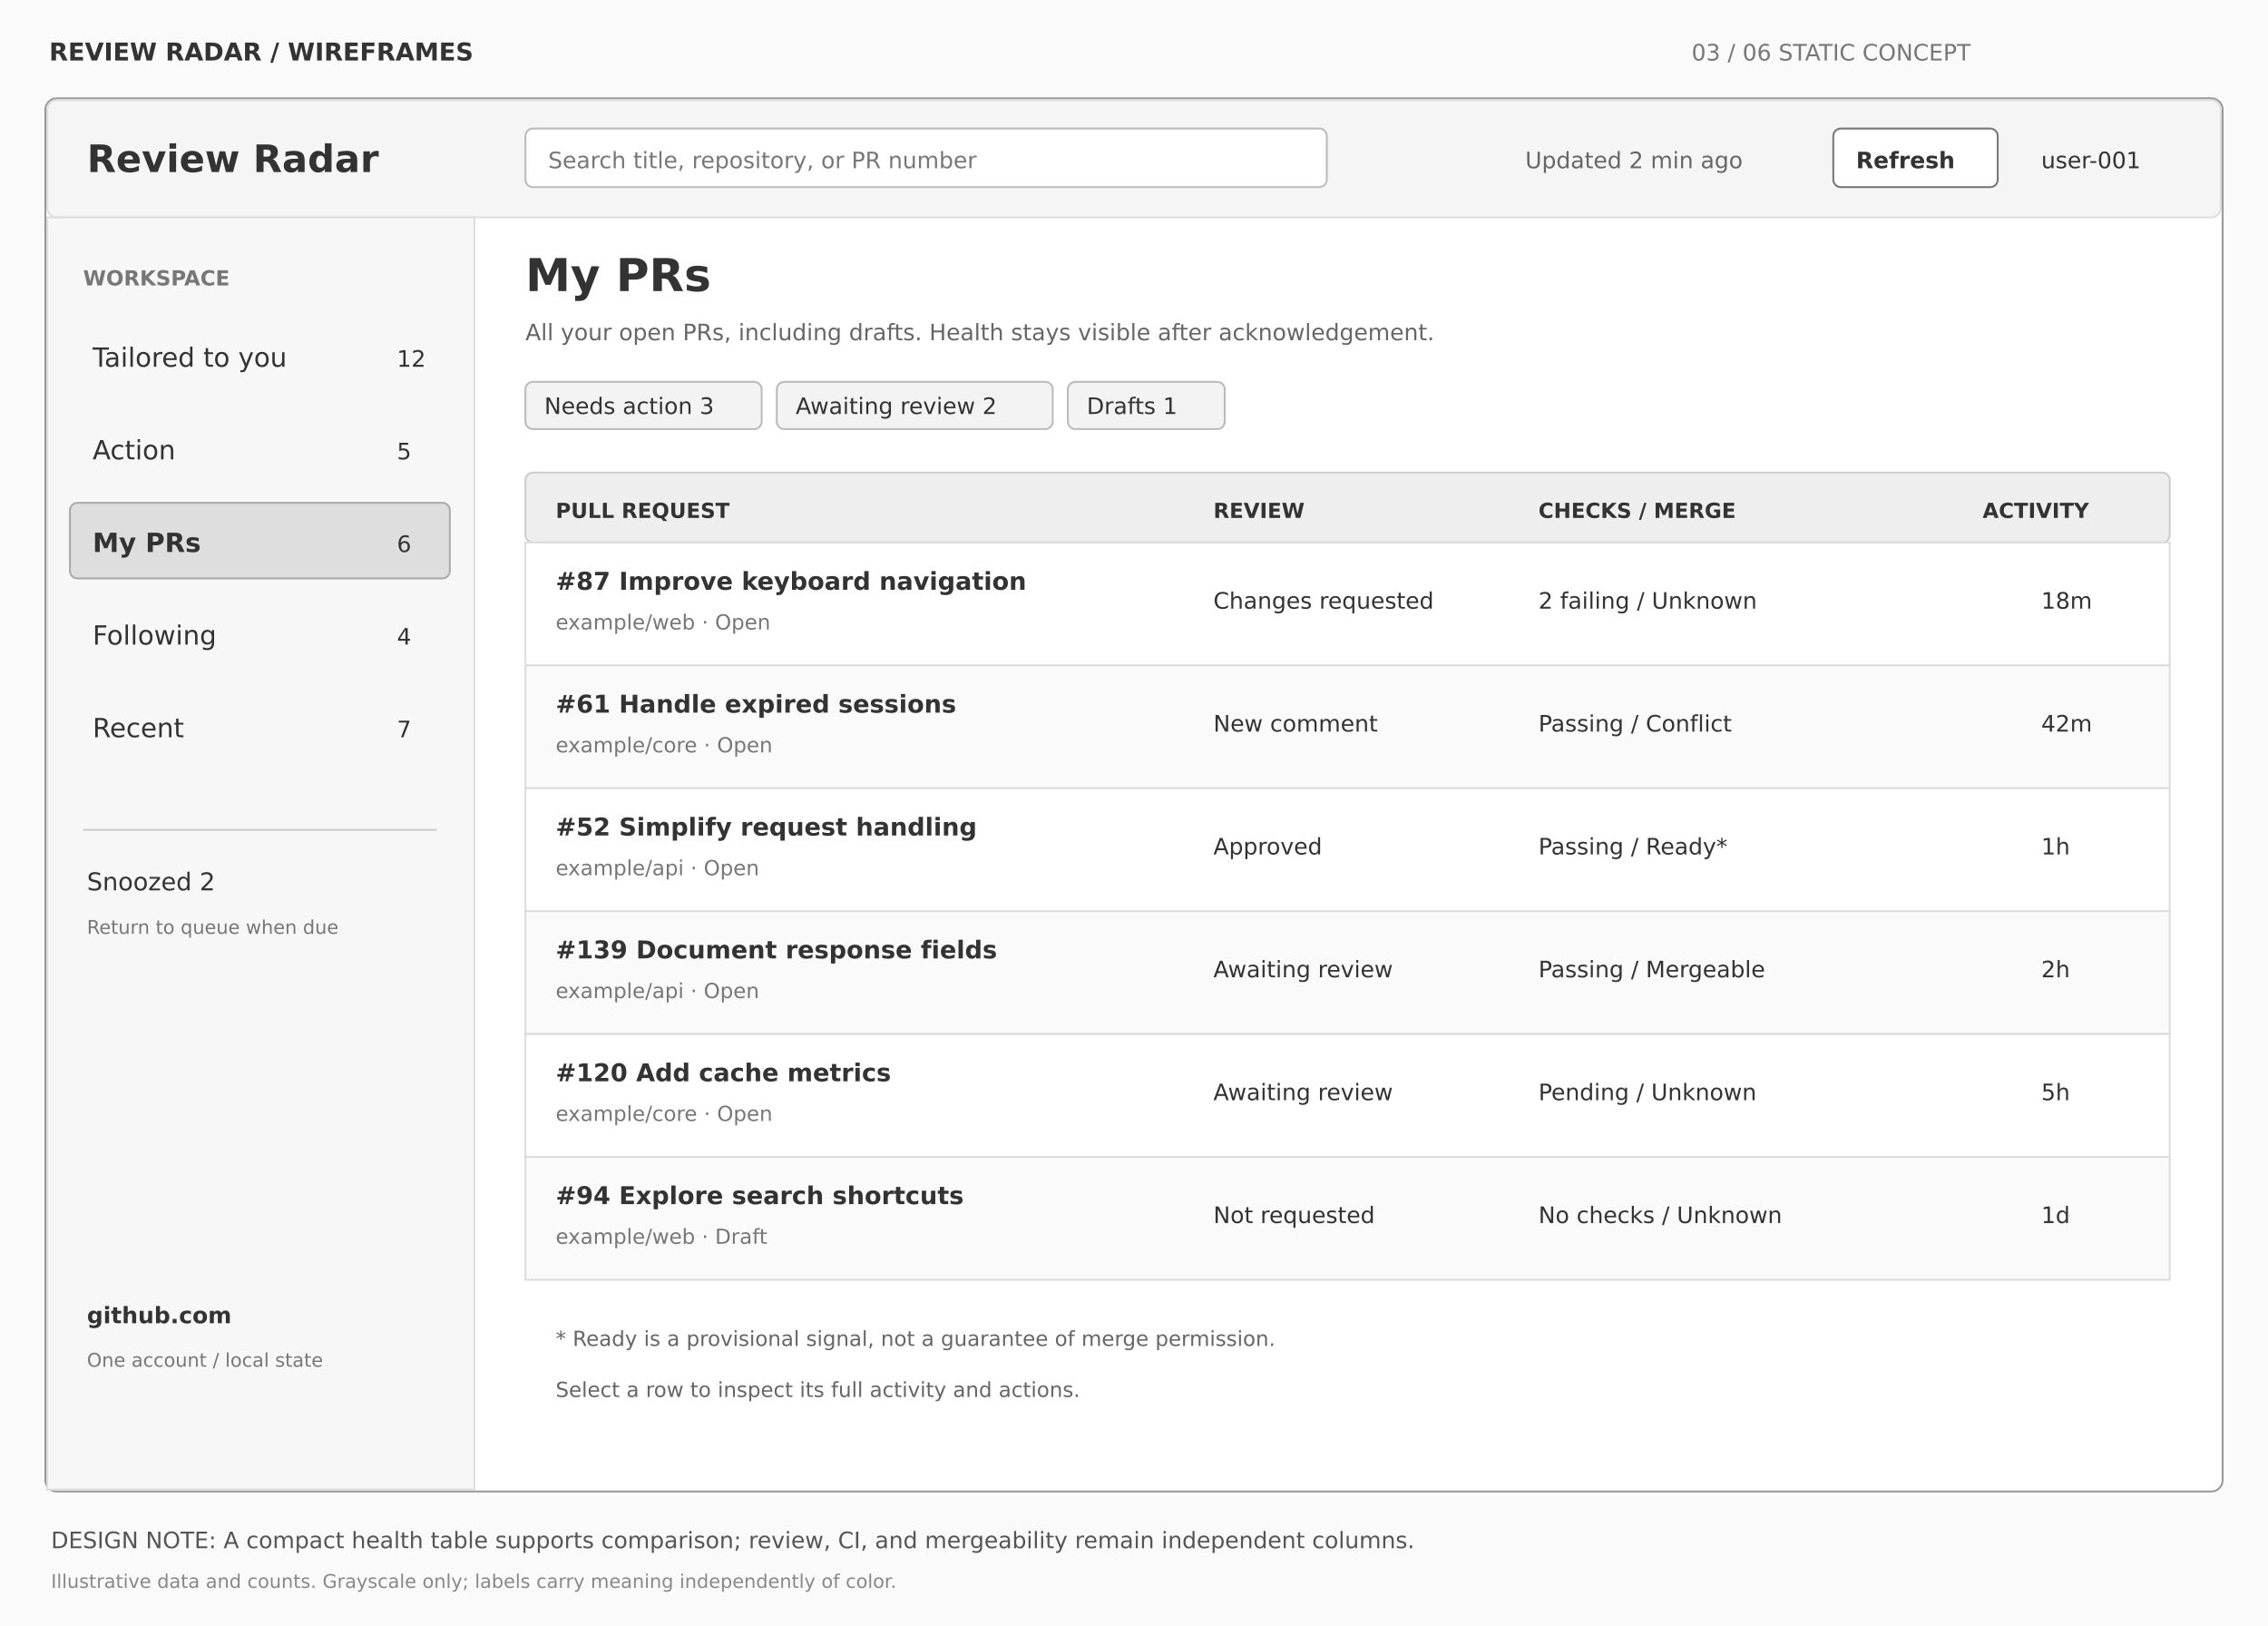
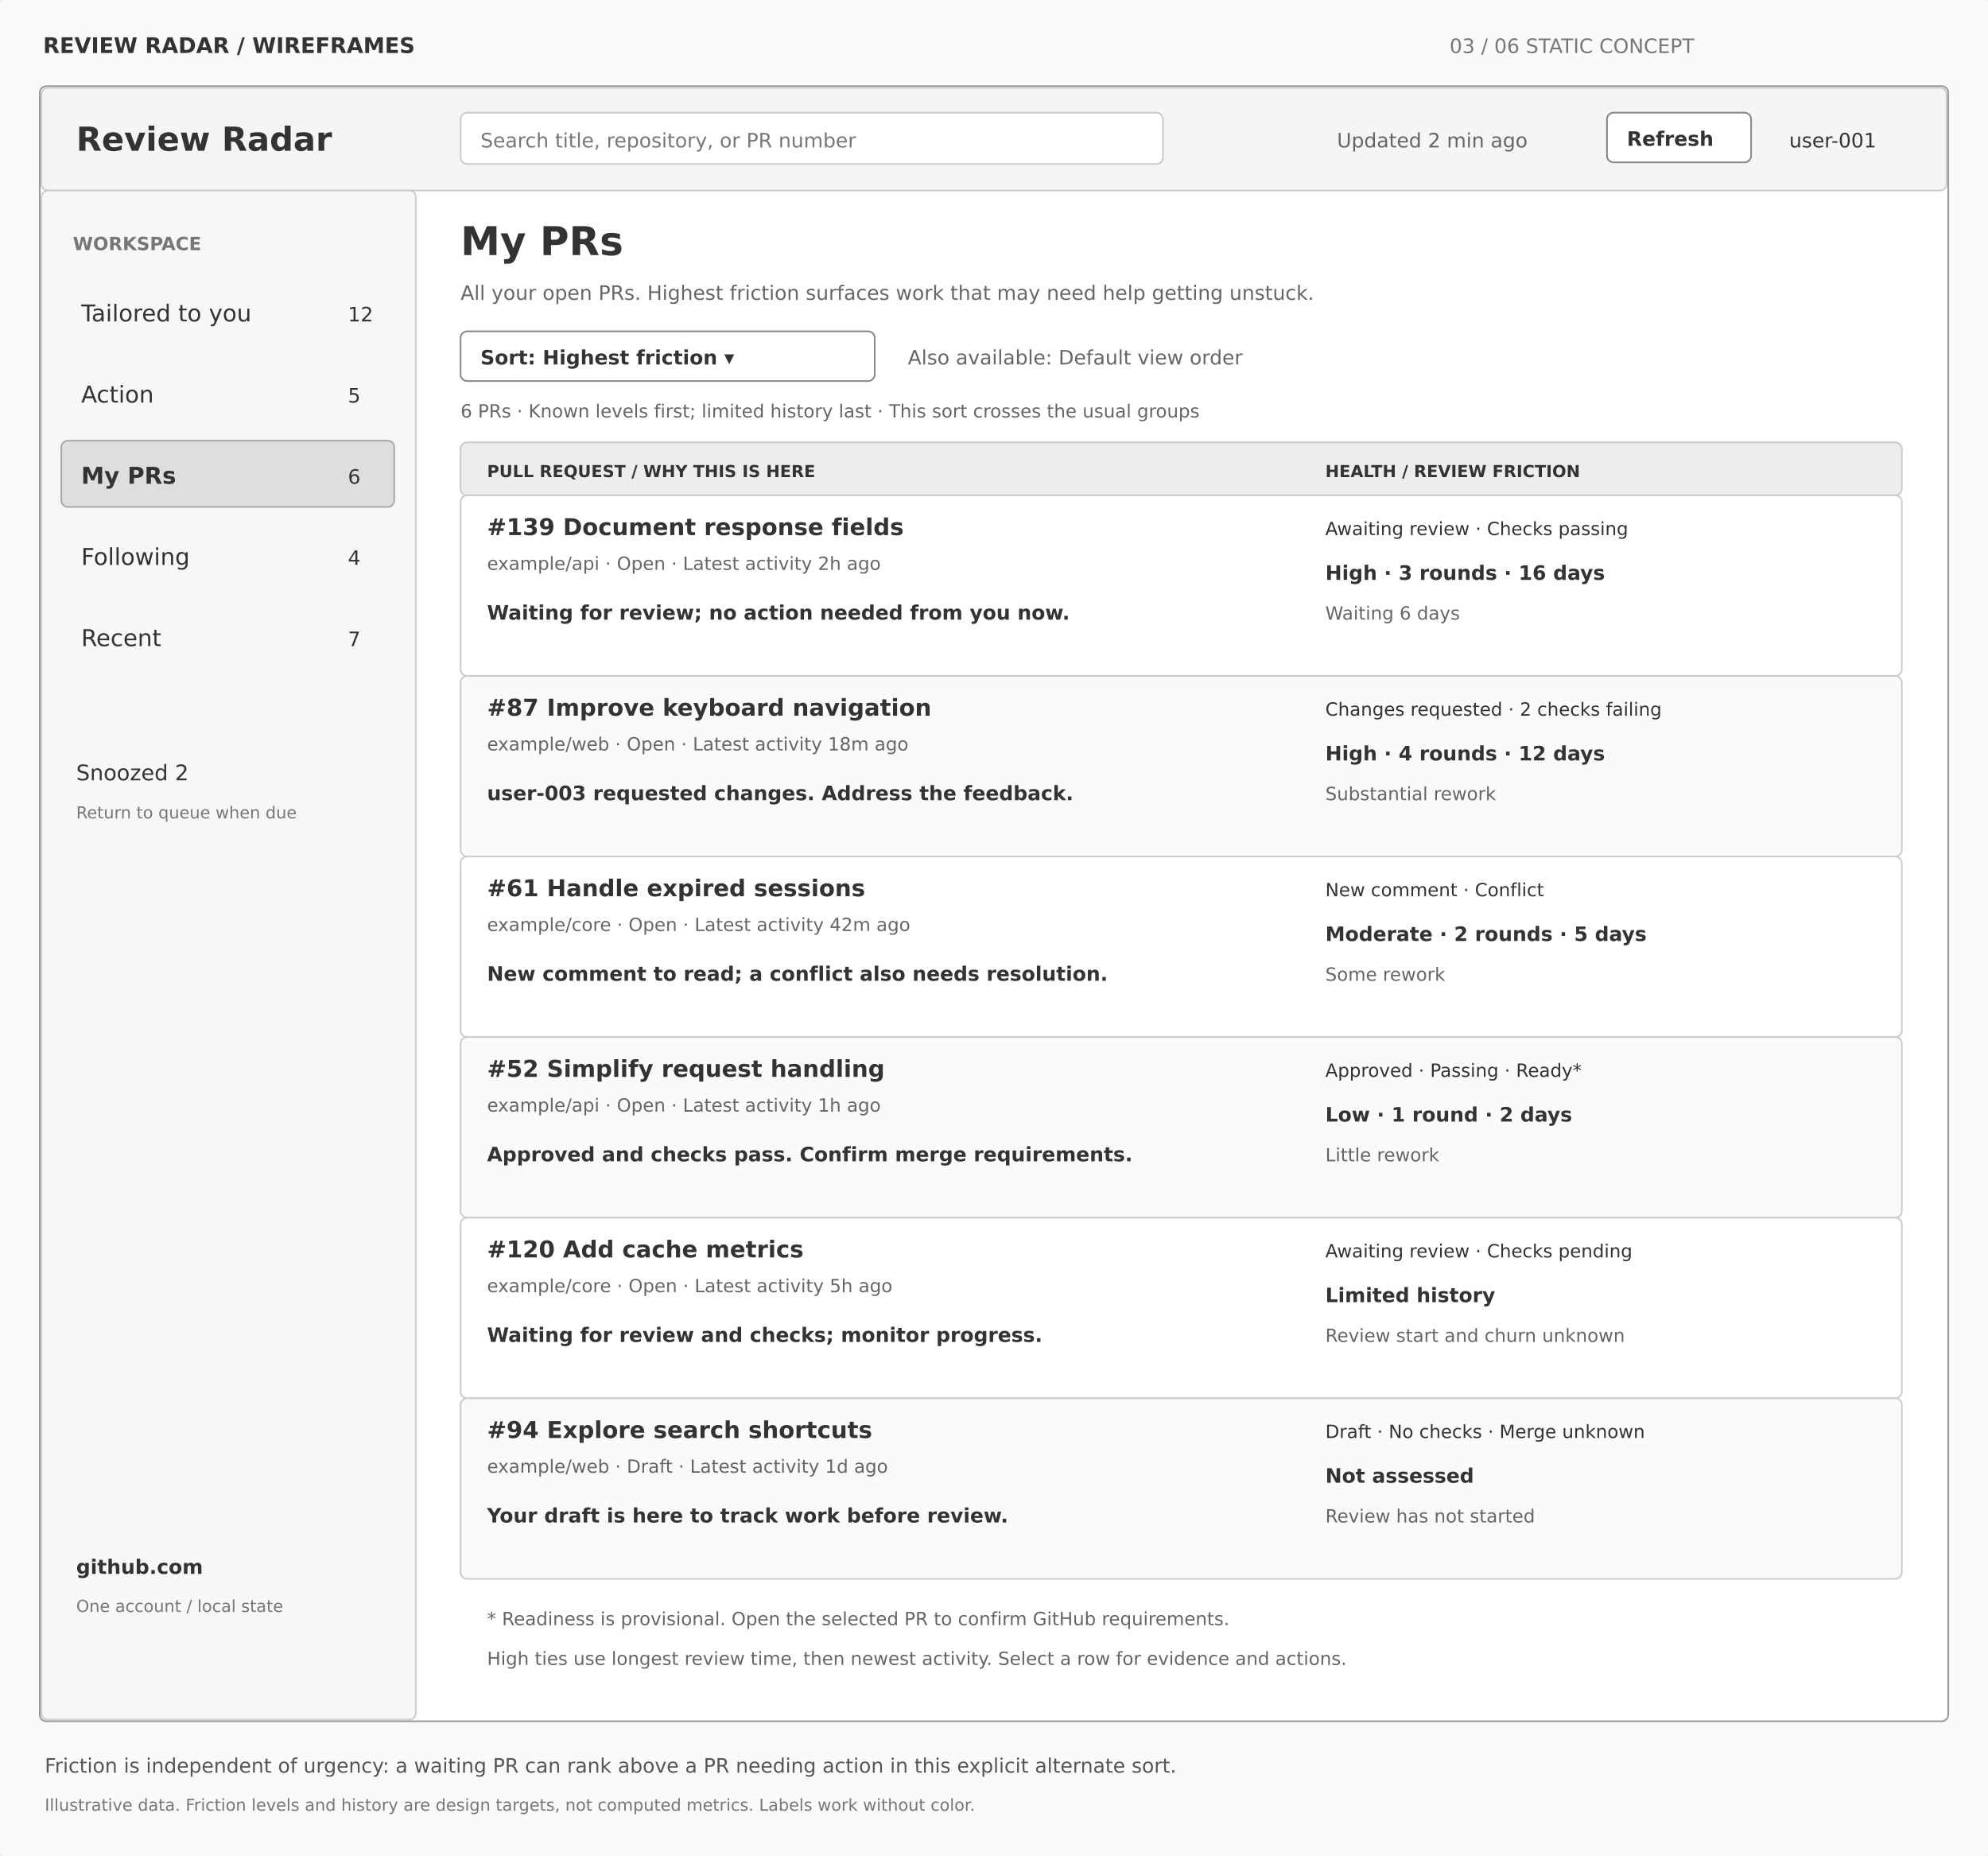
- <svg xmlns="http://www.w3.org/2000/svg" width="1200" height="860" viewBox="0 0 1200 860">
+ <svg xmlns="http://www.w3.org/2000/svg" width="1200" height="1120" viewBox="0 0 1200 1120">
  <g font-family="DejaVu Sans, sans-serif">
-     <rect x="0" y="0" width="1200" height="860" fill="#fafafa" stroke="#fafafa" rx="0" />
+     <rect x="0" y="0" width="1200" height="1120" rx="4" fill="#fafafa" stroke="#fafafa" />
    <text x="26" y="32" font-size="13" font-weight="700" fill="#333">REVIEW RADAR / WIREFRAMES</text>
-     <text x="895" y="32" font-size="12" font-weight="400" fill="#777">03 / 06     STATIC CONCEPT</text>
-     <rect x="24" y="52" width="1152" height="737" fill="#fff" stroke="#999" rx="6" />
-     <rect x="25" y="53" width="1150" height="62" fill="#f5f5f5" stroke="#ddd" rx="5" />
+     <text x="875" y="32" font-size="12" font-weight="400" fill="#777">03 / 06    STATIC CONCEPT</text>
+     <rect x="24" y="52" width="1152" height="987" rx="4" fill="#fff" stroke="#999" />
+     <rect x="25" y="53" width="1150" height="62" rx="4" fill="#f5f5f5" stroke="#ccc" />
    <text x="46" y="91" font-size="20" font-weight="700" fill="#333">Review Radar</text>
-     <rect x="278" y="68" width="424" height="31" fill="#fff" stroke="#bbb" rx="4" />
+     <rect x="278" y="68" width="424" height="31" rx="4" fill="#fff" stroke="#ccc" />
    <text x="290" y="89" font-size="12" font-weight="400" fill="#777">Search title, repository, or PR number</text>
    <text x="807" y="89" font-size="12" font-weight="400" fill="#666">Updated 2 min ago</text>
-     <rect x="970" y="68" width="87" height="31" fill="#fff" stroke="#777" rx="4" />
-     <text x="982" y="89" font-size="12" font-weight="600" fill="#333">Refresh</text>
+     <rect x="970" y="68" width="87" height="30" rx="4" fill="#fff" stroke="#888" />
+     <text x="982" y="88" font-size="12" font-weight="600" fill="#333">Refresh</text>
    <text x="1080" y="89" font-size="12" font-weight="400" fill="#333">user-001</text>
-     <rect x="25" y="115" width="226" height="673" fill="#f7f7f7" stroke="#ddd" rx="0" />
+     <rect x="25" y="115" width="226" height="923" rx="4" fill="#f7f7f7" stroke="#ccc" />
    <text x="44" y="151" font-size="11" font-weight="700" fill="#777">WORKSPACE</text>
    <text x="49" y="194" font-size="14" font-weight="400" fill="#333">Tailored to you</text>
    <text x="210" y="194" font-size="12" font-weight="400" fill="#333">12</text>
    <text x="49" y="243" font-size="14" font-weight="400" fill="#333">Action</text>
    <text x="210" y="243" font-size="12" font-weight="400" fill="#333">5</text>
-     <rect x="37" y="266" width="201" height="40" fill="#dedede" stroke="#aaa" rx="4" />
+     <rect x="37" y="266" width="201" height="40" rx="4" fill="#dedede" stroke="#aaa" />
    <text x="49" y="292" font-size="14" font-weight="700" fill="#333">My PRs</text>
    <text x="210" y="292" font-size="12" font-weight="400" fill="#333">6</text>
    <text x="49" y="341" font-size="14" font-weight="400" fill="#333">Following</text>
    <text x="210" y="341" font-size="12" font-weight="400" fill="#333">4</text>
    <text x="49" y="390" font-size="14" font-weight="400" fill="#333">Recent</text>
    <text x="210" y="390" font-size="12" font-weight="400" fill="#333">7</text>
-     <path d="M44 439H231V439" stroke="#ccc" fill="none" />
    <text x="46" y="471" font-size="13" font-weight="400" fill="#333">Snoozed   2</text>
    <text x="46" y="494" font-size="10" font-weight="400" fill="#777">Return to queue when due</text>
-     <text x="46" y="700" font-size="12" font-weight="600" fill="#333">github.com</text>
-     <text x="46" y="723" font-size="10" font-weight="400" fill="#777">One account / local state</text>
+     <text x="46" y="950" font-size="12" font-weight="600" fill="#333">github.com</text>
+     <text x="46" y="973" font-size="10" font-weight="400" fill="#777">One account / local state</text>
    <text x="278" y="154" font-size="24" font-weight="700" fill="#333">My PRs</text>
-     <text x="278" y="180" font-size="12" font-weight="400" fill="#666">All your open PRs, including drafts. Health stays visible after acknowledgement.</text>
-     <rect x="278" y="202" width="125" height="25" fill="#f3f3f3" stroke="#bbb" rx="4" />
-     <text x="288" y="219" font-size="12" font-weight="400" fill="#333">Needs action  3</text>
-     <rect x="411" y="202" width="146" height="25" fill="#f3f3f3" stroke="#bbb" rx="4" />
-     <text x="421" y="219" font-size="12" font-weight="400" fill="#333">Awaiting review  2</text>
-     <rect x="565" y="202" width="83" height="25" fill="#f3f3f3" stroke="#bbb" rx="4" />
-     <text x="575" y="219" font-size="12" font-weight="400" fill="#333">Drafts  1</text>
-     <rect x="278" y="250" width="870" height="37" fill="#eee" stroke="#ccc" rx="4" />
-     <text x="294" y="274" font-size="11" font-weight="700" fill="#333">PULL REQUEST</text>
-     <text x="642" y="274" font-size="11" font-weight="700" fill="#333">REVIEW</text>
-     <text x="814" y="274" font-size="11" font-weight="700" fill="#333">CHECKS / MERGE</text>
-     <text x="1049" y="274" font-size="11" font-weight="700" fill="#333">ACTIVITY</text>
-     <rect x="278" y="287" width="870" height="65" fill="#fff" stroke="#ddd" rx="0" />
-     <text x="294" y="312" font-size="13" font-weight="600" fill="#333">#87  Improve keyboard navigation</text>
-     <text x="294" y="333" font-size="11" font-weight="400" fill="#777">example/web · Open</text>
-     <text x="642" y="322" font-size="12" font-weight="400" fill="#333">Changes requested</text>
-     <text x="814" y="322" font-size="12" font-weight="400" fill="#333">2 failing / Unknown</text>
-     <text x="1080" y="322" font-size="12" font-weight="400" fill="#333">18m</text>
-     <rect x="278" y="352" width="870" height="65" fill="#fafafa" stroke="#ddd" rx="0" />
-     <text x="294" y="377" font-size="13" font-weight="600" fill="#333">#61  Handle expired sessions</text>
-     <text x="294" y="398" font-size="11" font-weight="400" fill="#777">example/core · Open</text>
-     <text x="642" y="387" font-size="12" font-weight="400" fill="#333">New comment</text>
-     <text x="814" y="387" font-size="12" font-weight="400" fill="#333">Passing / Conflict</text>
-     <text x="1080" y="387" font-size="12" font-weight="400" fill="#333">42m</text>
-     <rect x="278" y="417" width="870" height="65" fill="#fff" stroke="#ddd" rx="0" />
-     <text x="294" y="442" font-size="13" font-weight="600" fill="#333">#52  Simplify request handling</text>
-     <text x="294" y="463" font-size="11" font-weight="400" fill="#777">example/api · Open</text>
-     <text x="642" y="452" font-size="12" font-weight="400" fill="#333">Approved</text>
-     <text x="814" y="452" font-size="12" font-weight="400" fill="#333">Passing / Ready*</text>
-     <text x="1080" y="452" font-size="12" font-weight="400" fill="#333">1h</text>
-     <rect x="278" y="482" width="870" height="65" fill="#fafafa" stroke="#ddd" rx="0" />
-     <text x="294" y="507" font-size="13" font-weight="600" fill="#333">#139  Document response fields</text>
-     <text x="294" y="528" font-size="11" font-weight="400" fill="#777">example/api · Open</text>
-     <text x="642" y="517" font-size="12" font-weight="400" fill="#333">Awaiting review</text>
-     <text x="814" y="517" font-size="12" font-weight="400" fill="#333">Passing / Mergeable</text>
-     <text x="1080" y="517" font-size="12" font-weight="400" fill="#333">2h</text>
-     <rect x="278" y="547" width="870" height="65" fill="#fff" stroke="#ddd" rx="0" />
-     <text x="294" y="572" font-size="13" font-weight="600" fill="#333">#120  Add cache metrics</text>
-     <text x="294" y="593" font-size="11" font-weight="400" fill="#777">example/core · Open</text>
-     <text x="642" y="582" font-size="12" font-weight="400" fill="#333">Awaiting review</text>
-     <text x="814" y="582" font-size="12" font-weight="400" fill="#333">Pending / Unknown</text>
-     <text x="1080" y="582" font-size="12" font-weight="400" fill="#333">5h</text>
-     <rect x="278" y="612" width="870" height="65" fill="#fafafa" stroke="#ddd" rx="0" />
-     <text x="294" y="637" font-size="13" font-weight="600" fill="#333">#94  Explore search shortcuts</text>
-     <text x="294" y="658" font-size="11" font-weight="400" fill="#777">example/web · Draft</text>
-     <text x="642" y="647" font-size="12" font-weight="400" fill="#333">Not requested</text>
-     <text x="814" y="647" font-size="12" font-weight="400" fill="#333">No checks / Unknown</text>
-     <text x="1080" y="647" font-size="12" font-weight="400" fill="#333">1d</text>
-     <text x="294" y="712" font-size="11" font-weight="400" fill="#666">* Ready is a provisional signal, not a guarantee of merge permission.</text>
-     <text x="294" y="739" font-size="11" font-weight="400" fill="#666">Select a row to inspect its full activity and actions.</text>
-     <text x="27" y="819" font-size="12" font-weight="400" fill="#555">DESIGN NOTE: A compact health table supports comparison; review, CI, and mergeability remain independent columns.</text>
-     <text x="27" y="840" font-size="10" font-weight="400" fill="#888">Illustrative data and counts. Grayscale only; labels carry meaning independently of color.</text>
+     <text x="278" y="181" font-size="12" font-weight="400" fill="#666">All your open PRs. Highest friction surfaces work that may need help getting unstuck.</text>
+     <rect x="278" y="200" width="250" height="30" rx="4" fill="#fff" stroke="#888" />
+     <text x="290" y="220" font-size="12" font-weight="600" fill="#333">Sort: Highest friction ▾</text>
+     <text x="548" y="220" font-size="12" font-weight="400" fill="#666">Also available: Default view order</text>
+     <text x="278" y="252" font-size="11" font-weight="400" fill="#666">6 PRs · Known levels first; limited history last · This sort crosses the usual groups</text>
+     <rect x="278" y="267" width="870" height="32" rx="4" fill="#ededed" stroke="#ccc" />
+     <text x="294" y="288" font-size="10" font-weight="700" fill="#333">PULL REQUEST / WHY THIS IS HERE</text>
+     <text x="800" y="288" font-size="10" font-weight="700" fill="#333">HEALTH / REVIEW FRICTION</text>
+     <rect x="278" y="299" width="870" height="109" rx="4" fill="#fff" stroke="#ccc" />
+     <text x="294" y="323" font-size="14" font-weight="600" fill="#333">#139 Document response fields</text>
+     <text x="294" y="344" font-size="11" font-weight="400" fill="#666">example/api · Open · Latest activity 2h ago</text>
+     <text x="294" y="374" font-size="12" font-weight="600" fill="#333">Waiting for review; no action needed from you now.</text>
+     <text x="800" y="323" font-size="11" font-weight="400" fill="#333">Awaiting review · Checks passing</text>
+     <text x="800" y="350" font-size="12" font-weight="700" fill="#333">High · 3 rounds · 16 days</text>
+     <text x="800" y="374" font-size="11" font-weight="400" fill="#666">Waiting 6 days</text>
+     <rect x="278" y="408" width="870" height="109" rx="4" fill="#fafafa" stroke="#ccc" />
+     <text x="294" y="432" font-size="14" font-weight="600" fill="#333">#87 Improve keyboard navigation</text>
+     <text x="294" y="453" font-size="11" font-weight="400" fill="#666">example/web · Open · Latest activity 18m ago</text>
+     <text x="294" y="483" font-size="12" font-weight="600" fill="#333">user-003 requested changes. Address the feedback.</text>
+     <text x="800" y="432" font-size="11" font-weight="400" fill="#333">Changes requested · 2 checks failing</text>
+     <text x="800" y="459" font-size="12" font-weight="700" fill="#333">High · 4 rounds · 12 days</text>
+     <text x="800" y="483" font-size="11" font-weight="400" fill="#666">Substantial rework</text>
+     <rect x="278" y="517" width="870" height="109" rx="4" fill="#fff" stroke="#ccc" />
+     <text x="294" y="541" font-size="14" font-weight="600" fill="#333">#61 Handle expired sessions</text>
+     <text x="294" y="562" font-size="11" font-weight="400" fill="#666">example/core · Open · Latest activity 42m ago</text>
+     <text x="294" y="592" font-size="12" font-weight="600" fill="#333">New comment to read; a conflict also needs resolution.</text>
+     <text x="800" y="541" font-size="11" font-weight="400" fill="#333">New comment · Conflict</text>
+     <text x="800" y="568" font-size="12" font-weight="700" fill="#333">Moderate · 2 rounds · 5 days</text>
+     <text x="800" y="592" font-size="11" font-weight="400" fill="#666">Some rework</text>
+     <rect x="278" y="626" width="870" height="109" rx="4" fill="#fafafa" stroke="#ccc" />
+     <text x="294" y="650" font-size="14" font-weight="600" fill="#333">#52 Simplify request handling</text>
+     <text x="294" y="671" font-size="11" font-weight="400" fill="#666">example/api · Open · Latest activity 1h ago</text>
+     <text x="294" y="701" font-size="12" font-weight="600" fill="#333">Approved and checks pass. Confirm merge requirements.</text>
+     <text x="800" y="650" font-size="11" font-weight="400" fill="#333">Approved · Passing · Ready*</text>
+     <text x="800" y="677" font-size="12" font-weight="700" fill="#333">Low · 1 round · 2 days</text>
+     <text x="800" y="701" font-size="11" font-weight="400" fill="#666">Little rework</text>
+     <rect x="278" y="735" width="870" height="109" rx="4" fill="#fff" stroke="#ccc" />
+     <text x="294" y="759" font-size="14" font-weight="600" fill="#333">#120 Add cache metrics</text>
+     <text x="294" y="780" font-size="11" font-weight="400" fill="#666">example/core · Open · Latest activity 5h ago</text>
+     <text x="294" y="810" font-size="12" font-weight="600" fill="#333">Waiting for review and checks; monitor progress.</text>
+     <text x="800" y="759" font-size="11" font-weight="400" fill="#333">Awaiting review · Checks pending</text>
+     <text x="800" y="786" font-size="12" font-weight="700" fill="#333">Limited history</text>
+     <text x="800" y="810" font-size="11" font-weight="400" fill="#666">Review start and churn unknown</text>
+     <rect x="278" y="844" width="870" height="109" rx="4" fill="#fafafa" stroke="#ccc" />
+     <text x="294" y="868" font-size="14" font-weight="600" fill="#333">#94 Explore search shortcuts</text>
+     <text x="294" y="889" font-size="11" font-weight="400" fill="#666">example/web · Draft · Latest activity 1d ago</text>
+     <text x="294" y="919" font-size="12" font-weight="600" fill="#333">Your draft is here to track work before review.</text>
+     <text x="800" y="868" font-size="11" font-weight="400" fill="#333">Draft · No checks · Merge unknown</text>
+     <text x="800" y="895" font-size="12" font-weight="700" fill="#333">Not assessed</text>
+     <text x="800" y="919" font-size="11" font-weight="400" fill="#666">Review has not started</text>
+     <text x="294" y="981" font-size="11" font-weight="400" fill="#666">* Readiness is provisional. Open the selected PR to confirm GitHub requirements.</text>
+     <text x="294" y="1005" font-size="11" font-weight="400" fill="#666">High ties use longest review time, then newest activity. Select a row for evidence and actions.</text>
+     <text x="27" y="1070" font-size="12" font-weight="400" fill="#555">Friction is independent of urgency: a waiting PR can rank above a PR needing action in this explicit alternate sort.</text>
+     <text x="27" y="1093" font-size="10" font-weight="400" fill="#777">Illustrative data. Friction levels and history are design targets, not computed metrics. Labels work without color.</text>
  </g>
</svg>
